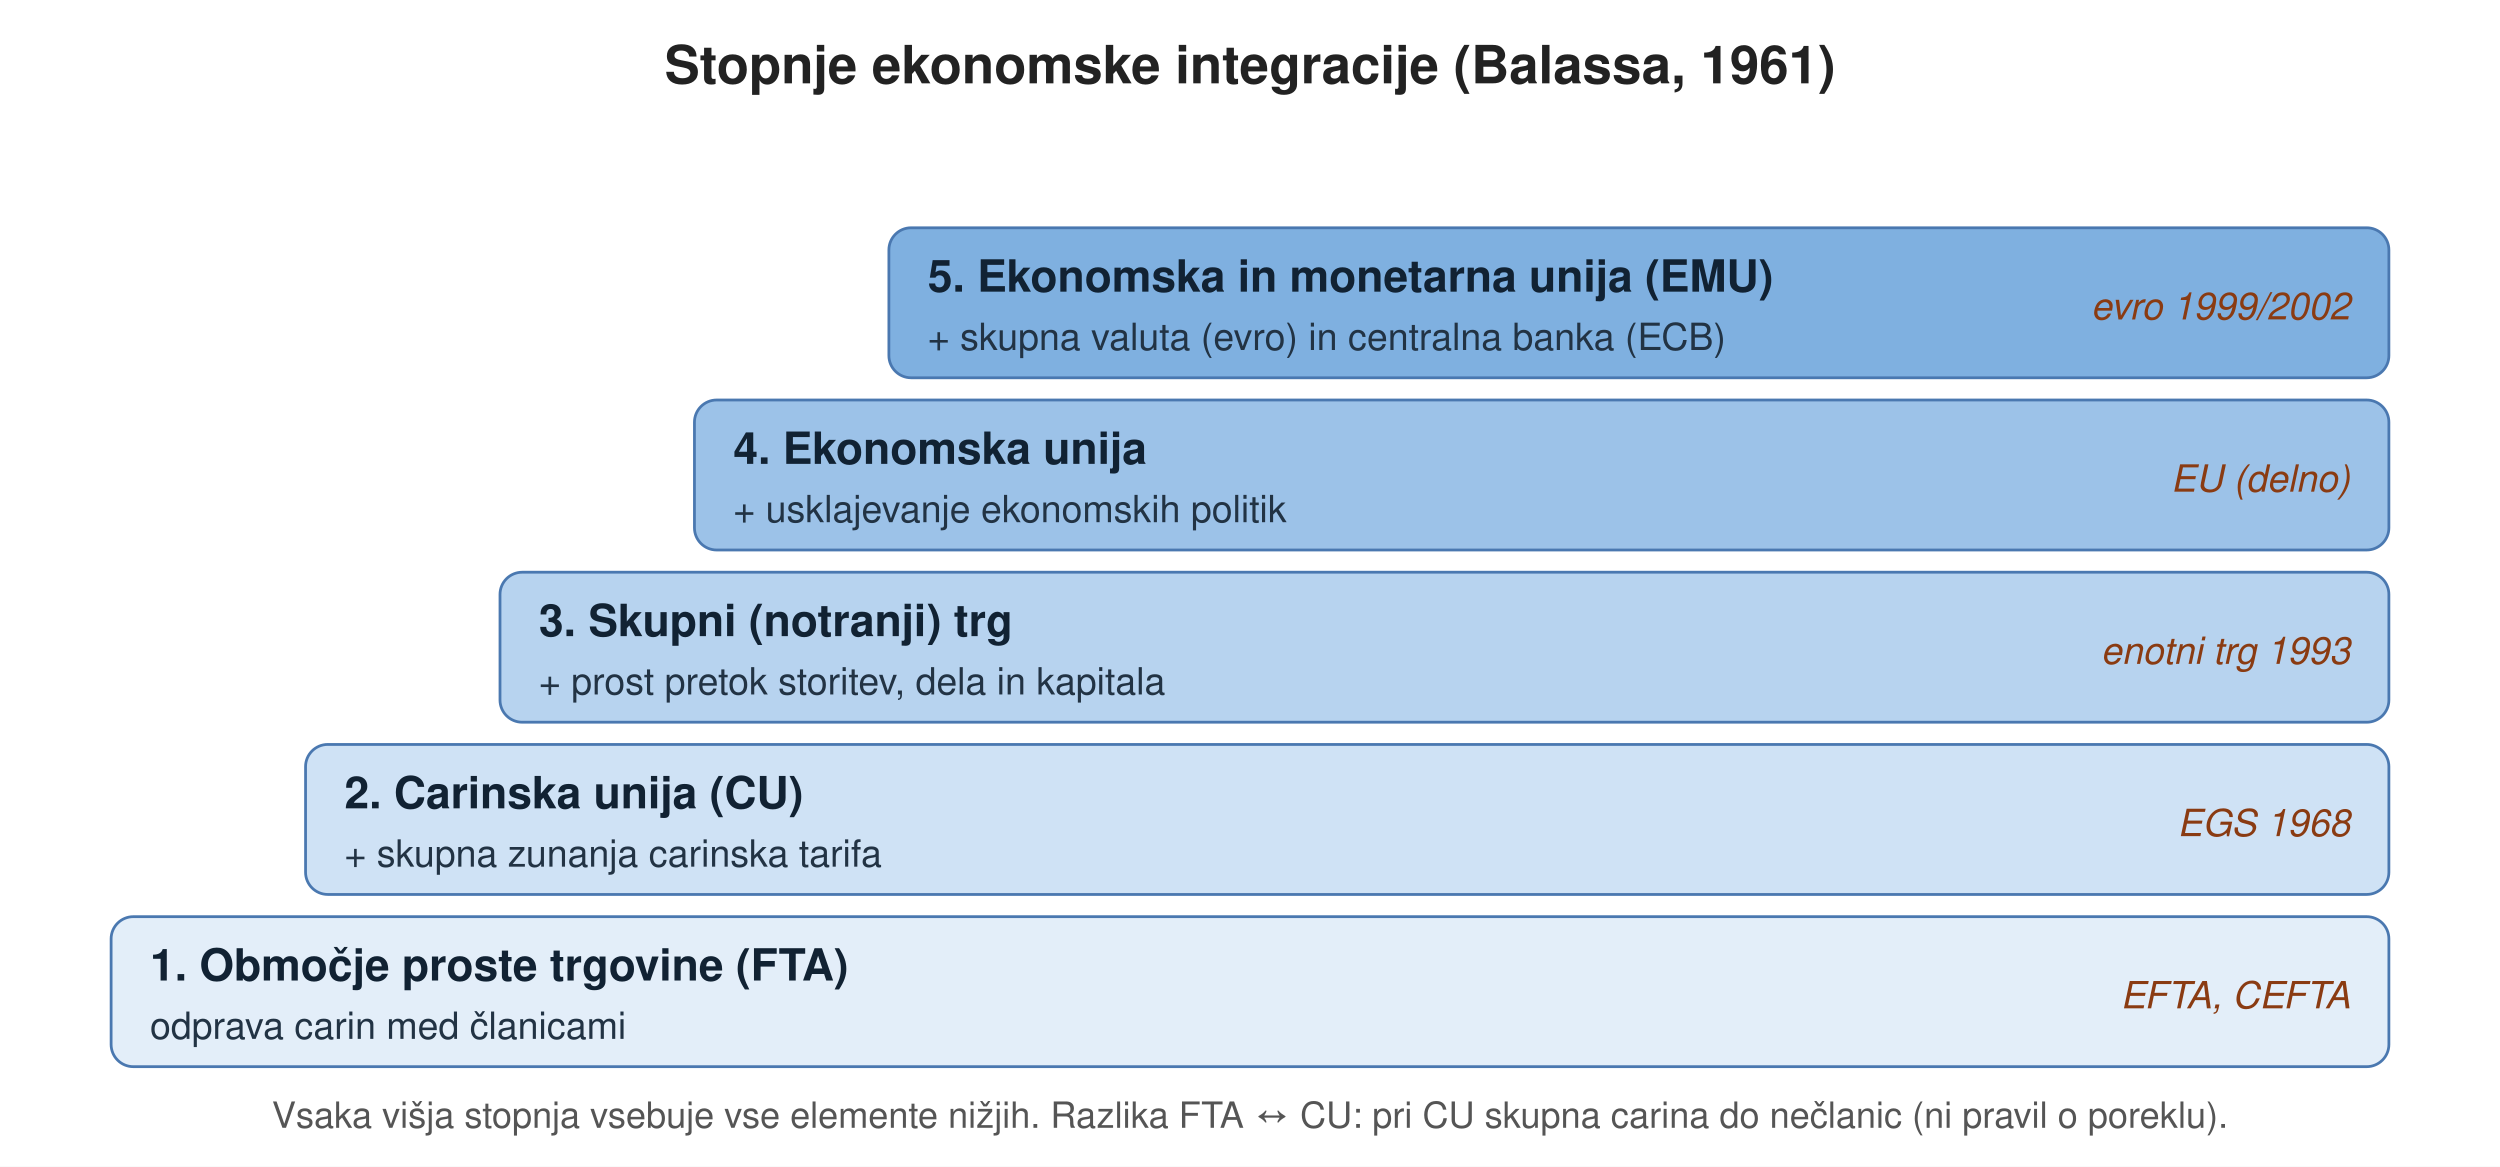
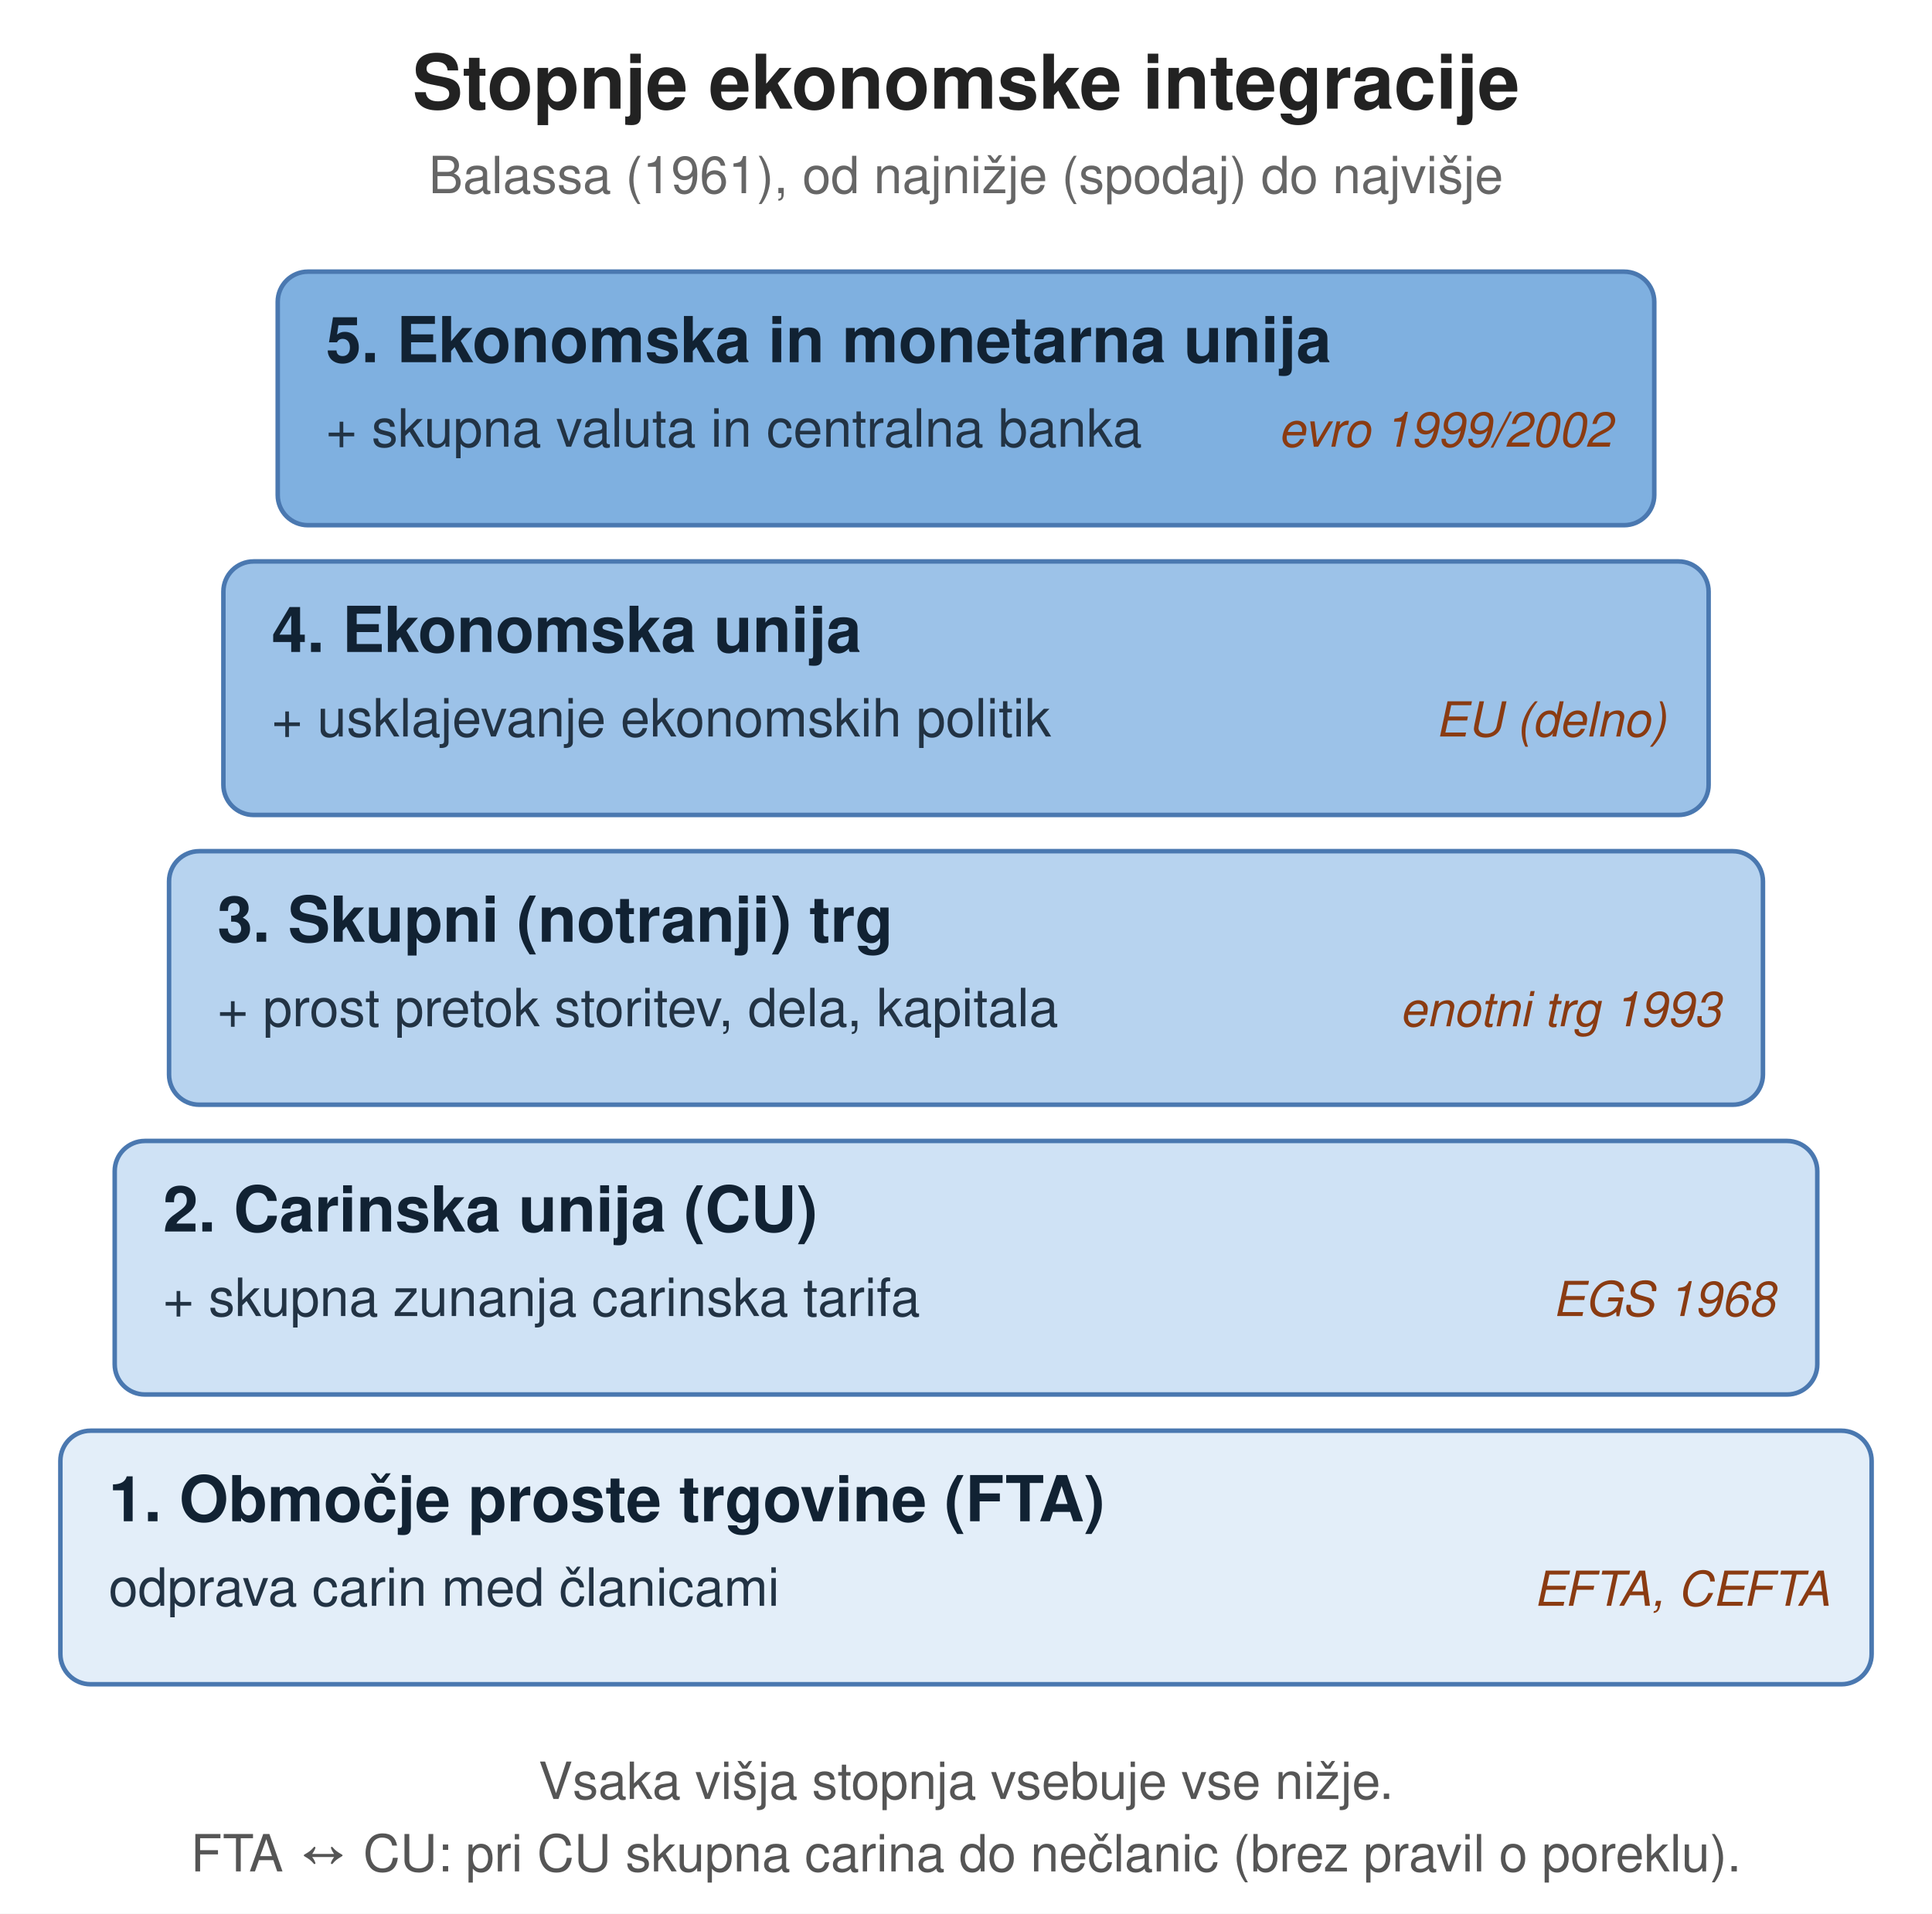
- <svg xmlns="http://www.w3.org/2000/svg" viewBox="0 0 900 420" font-family="Helvetica, Arial, sans-serif">
-   <rect width="900" height="420" fill="#fff" />
-   <text x="450" y="30" text-anchor="middle" font-size="19" font-weight="bold" fill="#222">Stopnje ekonomske integracije (Balassa, 1961)</text>
-   <rect x="40" y="330" width="820" height="54" rx="8" fill="#E3EEF9" stroke="#4a78b0" />
-   <text x="54" y="353" font-size="16" font-weight="bold" fill="#123">1. Območje proste trgovine (FTA)</text>
-   <text x="54" y="374" font-size="13.5" fill="#234">odprava carin med članicami</text>
-   <text x="846" y="363" text-anchor="end" font-size="13.5" font-style="italic" fill="#8a3b12">EFTA, CEFTA</text>
-   <rect x="110" y="268" width="750" height="54" rx="8" fill="#CFE2F5" stroke="#4a78b0" />
-   <text x="124" y="291" font-size="16" font-weight="bold" fill="#123">2. Carinska unija (CU)</text>
-   <text x="124" y="312" font-size="13.5" fill="#234">+ skupna zunanja carinska tarifa</text>
-   <text x="846" y="301" text-anchor="end" font-size="13.5" font-style="italic" fill="#8a3b12">EGS 1968</text>
-   <rect x="180" y="206" width="680" height="54" rx="8" fill="#B7D3EF" stroke="#4a78b0" />
-   <text x="194" y="229" font-size="16" font-weight="bold" fill="#123">3. Skupni (notranji) trg</text>
-   <text x="194" y="250" font-size="13.5" fill="#234">+ prost pretok storitev, dela in kapitala</text>
-   <text x="846" y="239" text-anchor="end" font-size="13.5" font-style="italic" fill="#8a3b12">enotni trg 1993</text>
-   <rect x="250" y="144" width="610" height="54" rx="8" fill="#9CC2E8" stroke="#4a78b0" />
-   <text x="264" y="167" font-size="16" font-weight="bold" fill="#123">4. Ekonomska unija</text>
-   <text x="264" y="188" font-size="13.5" fill="#234">+ usklajevanje ekonomskih politik</text>
-   <text x="846" y="177" text-anchor="end" font-size="13.5" font-style="italic" fill="#8a3b12">EU (delno)</text>
-   <rect x="320" y="82" width="540" height="54" rx="8" fill="#7FB0E0" stroke="#4a78b0" />
-   <text x="334" y="105" font-size="16" font-weight="bold" fill="#123">5. Ekonomska in monetarna unija (EMU)</text>
-   <text x="334" y="126" font-size="13.5" fill="#234">+ skupna valuta (evro) in centralna banka (ECB)</text>
-   <text x="846" y="115" text-anchor="end" font-size="13.5" font-style="italic" fill="#8a3b12">evro 1999/2002</text>
-   <text x="450" y="406" text-anchor="middle" font-size="13" fill="#555">Vsaka višja stopnja vsebuje vse elemente nižjih. Razlika FTA ↔ CU: pri CU skupna carina do nečlanic (ni pravil o poreklu).</text>
+ <svg xmlns="http://www.w3.org/2000/svg" viewBox="0 0 640 634" font-family="Helvetica, Arial, sans-serif">
+   <rect width="640" height="634" fill="#fff" />
+   <text x="320" y="36" text-anchor="middle" font-size="25" font-weight="bold" fill="#222">Stopnje ekonomske integracije</text>
+   <text x="320" y="64" text-anchor="middle" font-size="17" fill="#666">Balassa (1961), od najnižje (spodaj) do najvišje</text>
+   <rect x="20" y="474" width="600" height="84" rx="10" fill="#E3EEF9" stroke="#4a78b0" stroke-width="1.5" />
+   <text x="36" y="504" font-size="21" font-weight="bold" fill="#123">1. Območje proste trgovine (FTA)</text>
+   <text x="36" y="532" font-size="17.5" fill="#234">odprava carin med članicami</text>
+   <text x="606" y="532" text-anchor="end" font-size="16" font-style="italic" fill="#8a3b12">EFTA, CEFTA</text>
+   <rect x="38" y="378" width="564" height="84" rx="10" fill="#CFE2F5" stroke="#4a78b0" stroke-width="1.5" />
+   <text x="54" y="408" font-size="21" font-weight="bold" fill="#123">2. Carinska unija (CU)</text>
+   <text x="54" y="436" font-size="17.5" fill="#234">+ skupna zunanja carinska tarifa</text>
+   <text x="588" y="436" text-anchor="end" font-size="16" font-style="italic" fill="#8a3b12">EGS 1968</text>
+   <rect x="56" y="282" width="528" height="84" rx="10" fill="#B7D3EF" stroke="#4a78b0" stroke-width="1.5" />
+   <text x="72" y="312" font-size="21" font-weight="bold" fill="#123">3. Skupni (notranji) trg</text>
+   <text x="72" y="340" font-size="17.5" fill="#234">+ prost pretok storitev, dela, kapitala</text>
+   <text x="570" y="340" text-anchor="end" font-size="16" font-style="italic" fill="#8a3b12">enotni trg 1993</text>
+   <rect x="74" y="186" width="492" height="84" rx="10" fill="#9CC2E8" stroke="#4a78b0" stroke-width="1.5" />
+   <text x="90" y="216" font-size="21" font-weight="bold" fill="#123">4. Ekonomska unija</text>
+   <text x="90" y="244" font-size="17.5" fill="#234">+ usklajevanje ekonomskih politik</text>
+   <text x="552" y="244" text-anchor="end" font-size="16" font-style="italic" fill="#8a3b12">EU (delno)</text>
+   <rect x="92" y="90" width="456" height="84" rx="10" fill="#7FB0E0" stroke="#4a78b0" stroke-width="1.5" />
+   <text x="108" y="120" font-size="21" font-weight="bold" fill="#123">5. Ekonomska in monetarna unija</text>
+   <text x="108" y="148" font-size="17.5" fill="#234">+ skupna valuta in centralna banka</text>
+   <text x="534" y="148" text-anchor="end" font-size="16" font-style="italic" fill="#8a3b12">evro 1999/2002</text>
+   <text x="320" y="596" text-anchor="middle" font-size="17" fill="#555">Vsaka višja stopnja vsebuje vse nižje.</text>
+   <text x="320" y="620" text-anchor="middle" font-size="17" fill="#555">FTA ↔ CU: pri CU skupna carina do nečlanic (brez pravil o poreklu).</text>
</svg>
